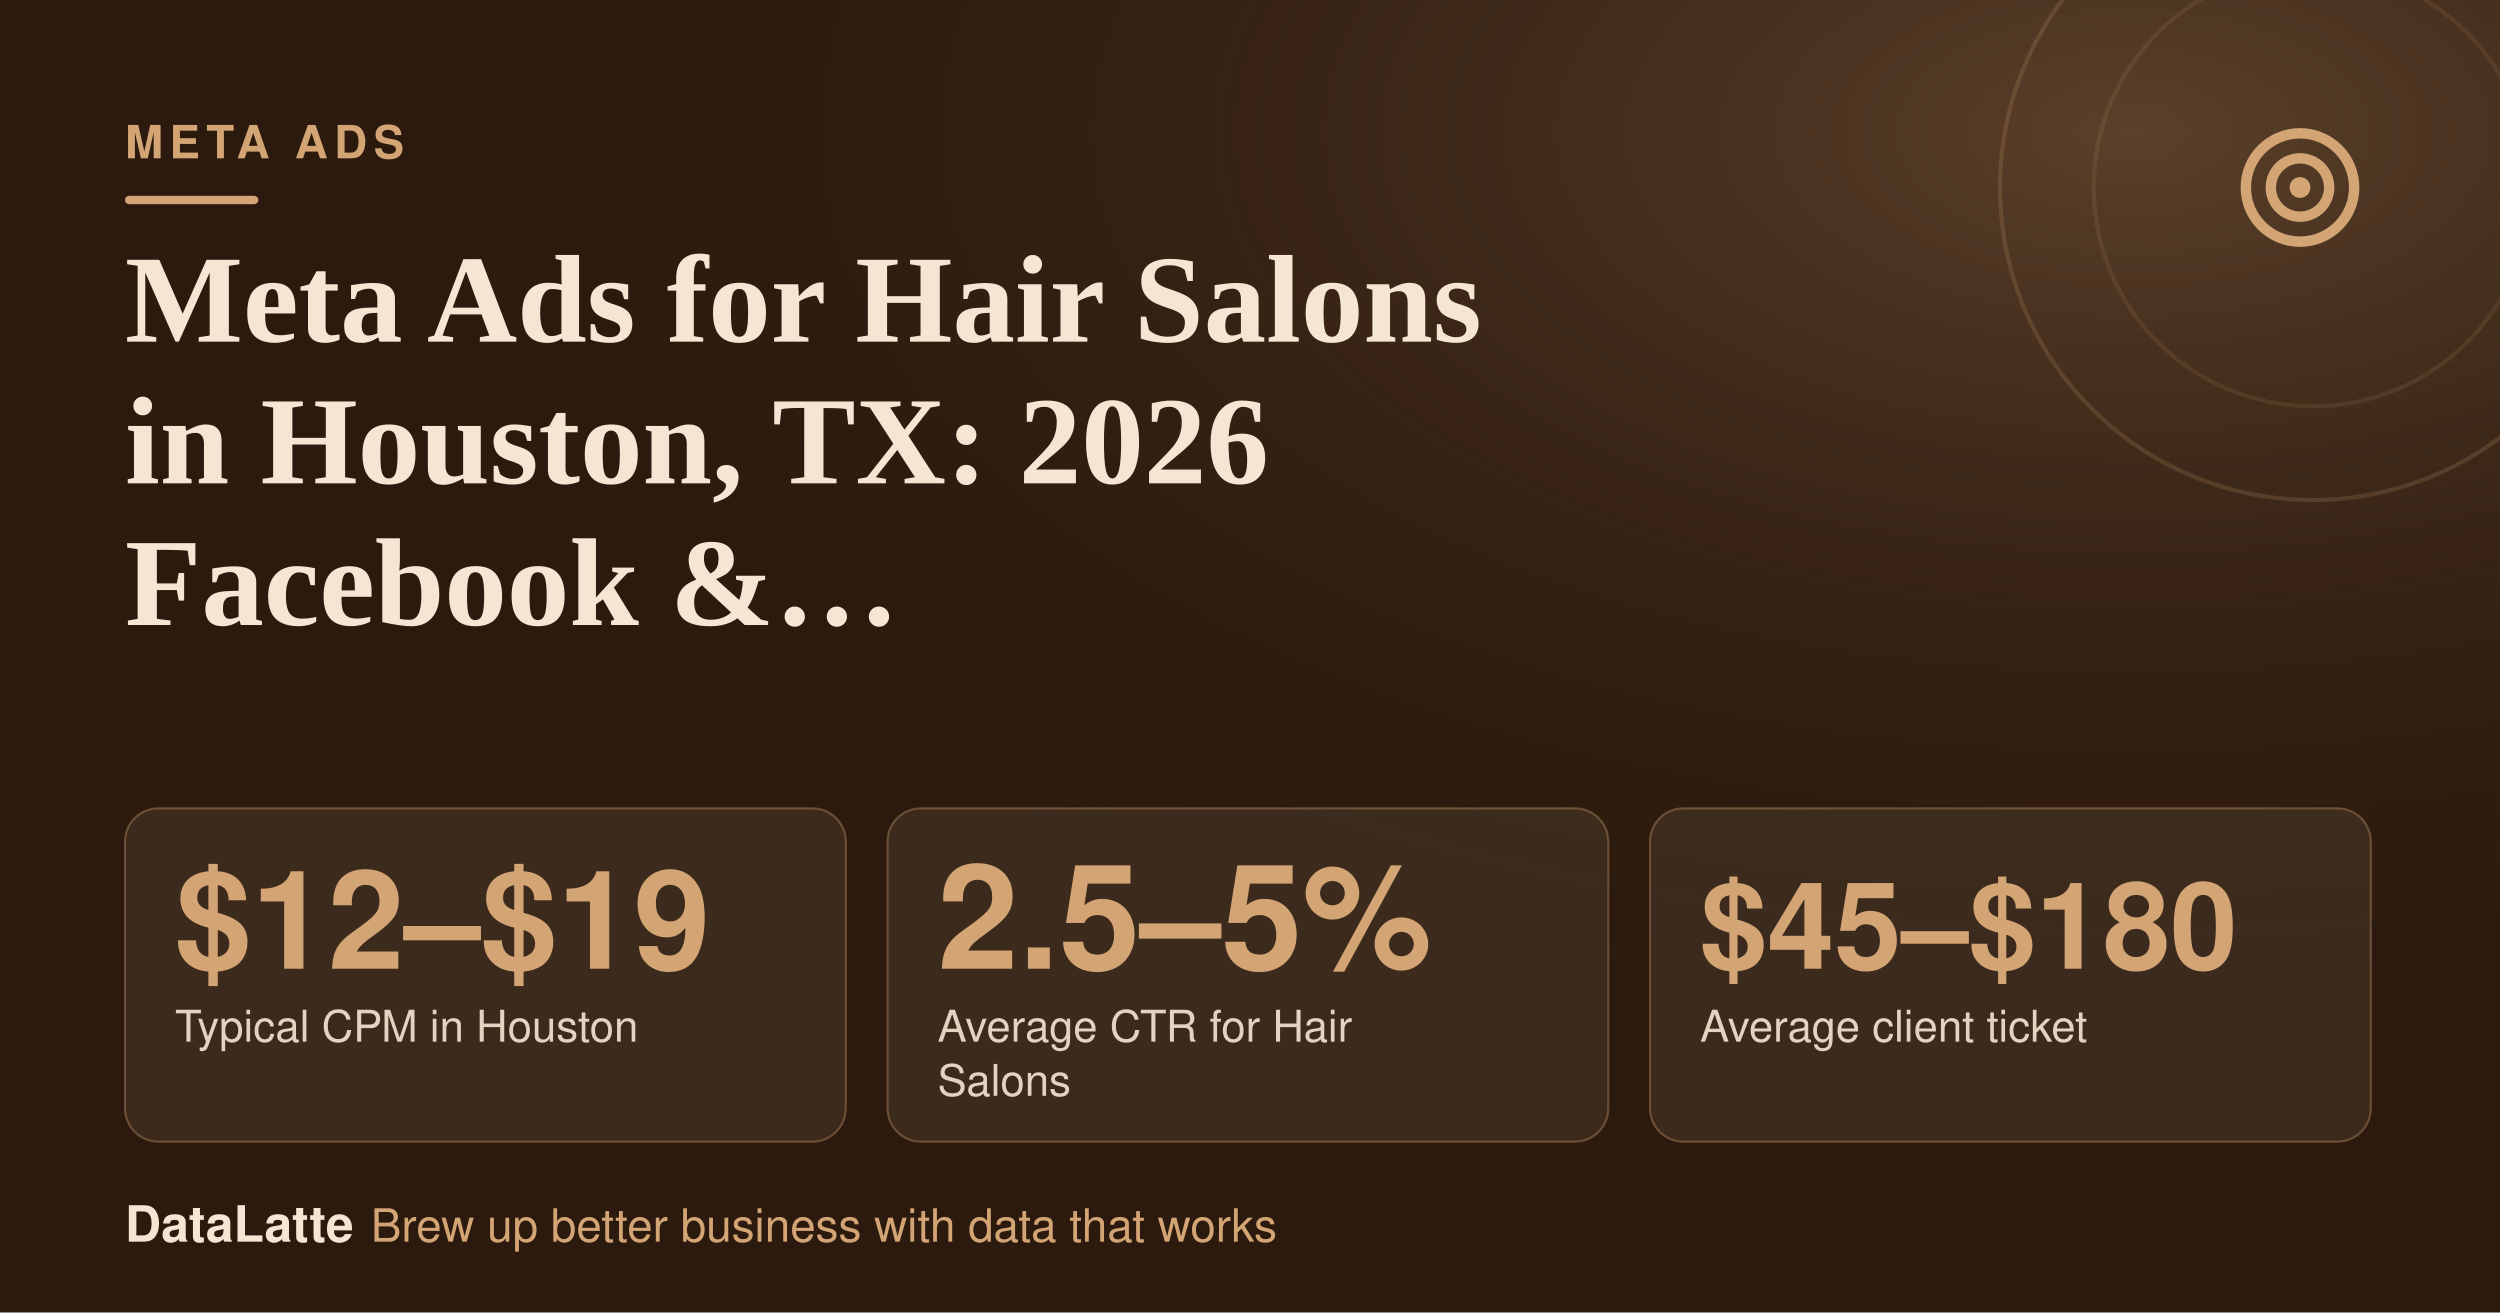
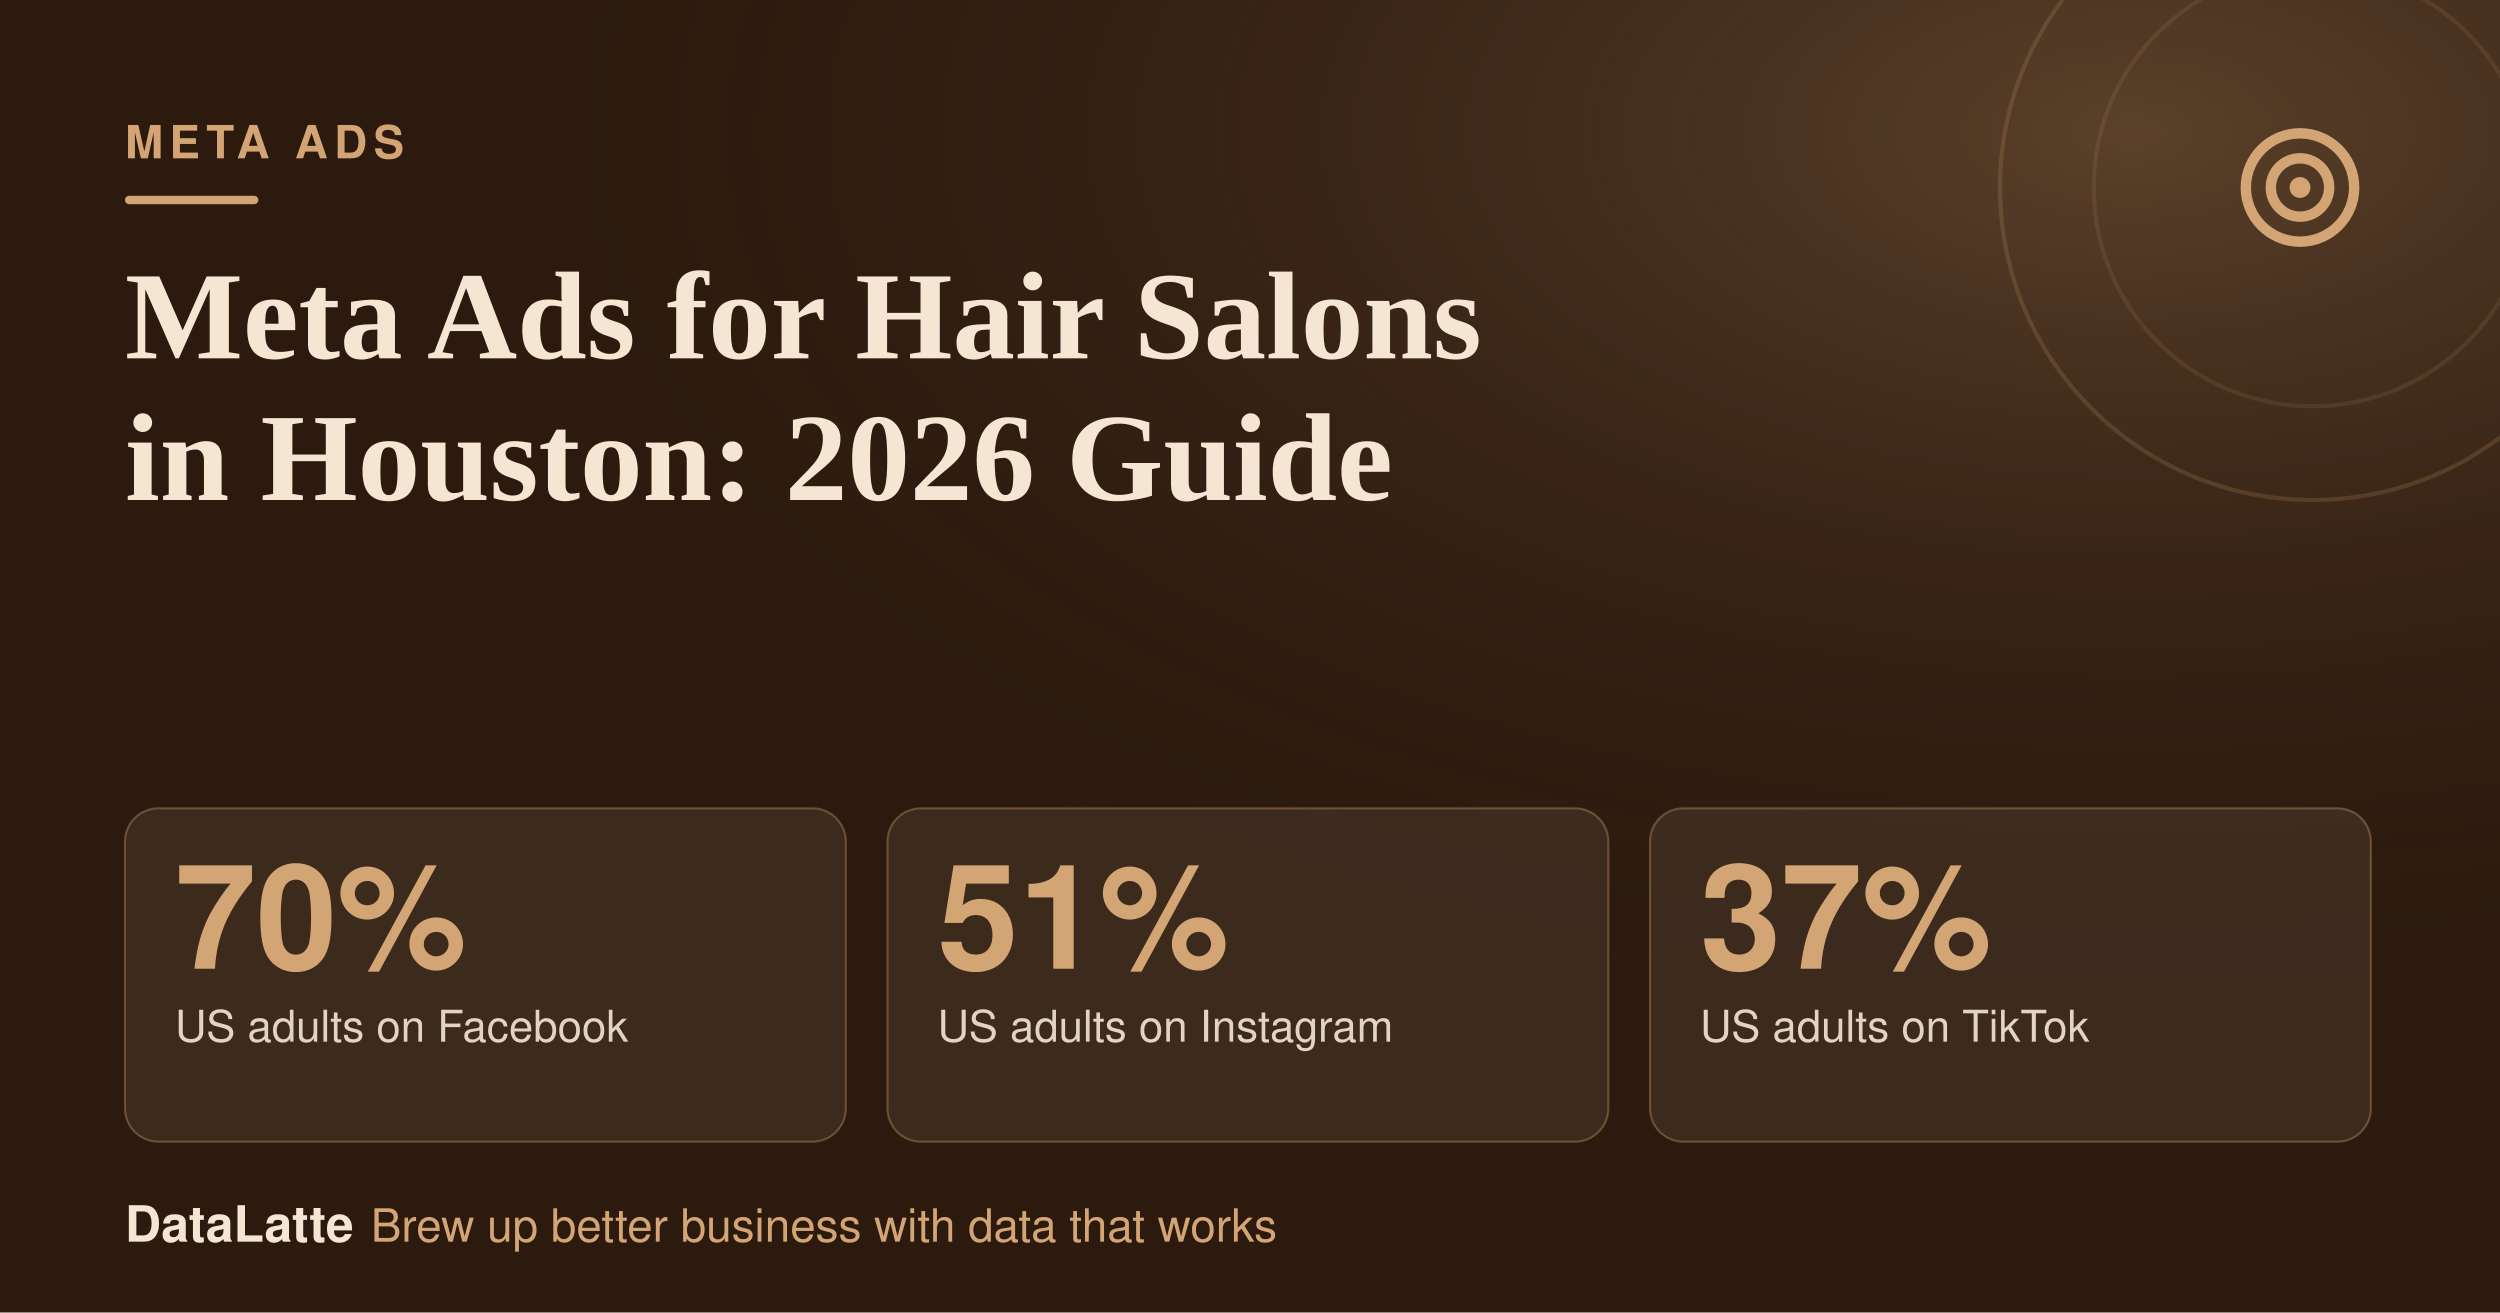
- <svg xmlns="http://www.w3.org/2000/svg" width="1200" height="630" viewBox="0 0 1200 630" role="img" aria-label="Meta Ads for Hair Salons in Houston, TX: 2026 Facebook &amp; Instagram Guide">
+ <svg xmlns="http://www.w3.org/2000/svg" width="1200" height="630" viewBox="0 0 1200 630" role="img" aria-label="Meta Ads for Hair Salons in Houston: 2026 Guide">
  <defs>
    <radialGradient id="g" cx="85%" cy="10%" r="70%">
      <stop offset="0" stop-color="#d4a574" stop-opacity="0.28" />
      <stop offset="1" stop-color="#2c1a0e" stop-opacity="0" />
    </radialGradient>
  </defs>
  <rect width="1200" height="630" fill="#2c1a0e" />
  <rect width="1200" height="630" fill="url(#g)" />
  <circle cx="1110" cy="90" r="150" fill="none" stroke="#d4a574" stroke-opacity="0.18" stroke-width="2" />
  <circle cx="1110" cy="90" r="105" fill="none" stroke="#d4a574" stroke-opacity="0.12" stroke-width="2" />
  <g transform="translate(1076 62) scale(1.0)">
    <circle cx="28" cy="28" r="26" fill="none" stroke="#d4a574" stroke-width="5" />
    <circle cx="28" cy="28" r="14" fill="none" stroke="#d4a574" stroke-width="5" />
    <circle cx="28" cy="28" r="5" fill="#d4a574" />
  </g>
  <text x="60" y="76" font-family="Helvetica, Arial, sans-serif" font-size="22" font-weight="700" fill="#d4a574" letter-spacing="3">META ADS</text>
  <rect x="60" y="94" width="64" height="4" rx="2" fill="#d4a574" />
-   <text x="60" y="164" font-family="Georgia, 'Times New Roman', serif" font-size="60" font-weight="700" fill="#f5e6d3">Meta Ads for Hair Salons</text>
-   <text x="60" y="232" font-family="Georgia, 'Times New Roman', serif" font-size="60" font-weight="700" fill="#f5e6d3">in Houston, TX: 2026</text>
-   <text x="60" y="300" font-family="Georgia, 'Times New Roman', serif" font-size="60" font-weight="700" fill="#f5e6d3">Facebook &amp;…</text>
+   <text x="60" y="172" font-family="Georgia, 'Times New Roman', serif" font-size="60" font-weight="700" fill="#f5e6d3">Meta Ads for Hair Salons</text>
+   <text x="60" y="240" font-family="Georgia, 'Times New Roman', serif" font-size="60" font-weight="700" fill="#f5e6d3">in Houston: 2026 Guide</text>
  <rect x="60" y="388" width="346" height="160" rx="16" fill="#f5e6d3" fill-opacity="0.08" stroke="#d4a574" stroke-opacity="0.35" />
-   <text x="84" y="465" font-family="Helvetica, Arial, sans-serif" font-size="66" font-weight="800" fill="#d4a574">$12–$19</text>
-   <text x="84" y="500" font-family="Helvetica, Arial, sans-serif" font-size="21" fill="#f5e6d3" fill-opacity="0.9">Typical CPM in Houston</text>
+   <text x="84" y="465" font-family="Helvetica, Arial, sans-serif" font-size="70" font-weight="800" fill="#d4a574">70%</text>
+   <text x="84" y="500" font-family="Helvetica, Arial, sans-serif" font-size="21" fill="#f5e6d3" fill-opacity="0.9">US adults on Facebook</text>
  <rect x="426" y="388" width="346" height="160" rx="16" fill="#f5e6d3" fill-opacity="0.08" stroke="#d4a574" stroke-opacity="0.35" />
-   <text x="450" y="465" font-family="Helvetica, Arial, sans-serif" font-size="70" font-weight="800" fill="#d4a574">2.5–5%</text>
-   <text x="450" y="500" font-family="Helvetica, Arial, sans-serif" font-size="21" fill="#f5e6d3" fill-opacity="0.9">Average CTR for Hair</text>
-   <text x="450" y="526" font-family="Helvetica, Arial, sans-serif" font-size="21" fill="#f5e6d3" fill-opacity="0.9">Salons</text>
+   <text x="450" y="465" font-family="Helvetica, Arial, sans-serif" font-size="70" font-weight="800" fill="#d4a574">51%</text>
+   <text x="450" y="500" font-family="Helvetica, Arial, sans-serif" font-size="21" fill="#f5e6d3" fill-opacity="0.9">US adults on Instagram</text>
  <rect x="792" y="388" width="346" height="160" rx="16" fill="#f5e6d3" fill-opacity="0.08" stroke="#d4a574" stroke-opacity="0.35" />
-   <text x="816" y="465" font-family="Helvetica, Arial, sans-serif" font-size="58" font-weight="800" fill="#d4a574">$45–$180</text>
-   <text x="816" y="500" font-family="Helvetica, Arial, sans-serif" font-size="21" fill="#f5e6d3" fill-opacity="0.9">Average client ticket</text>
+   <text x="816" y="465" font-family="Helvetica, Arial, sans-serif" font-size="70" font-weight="800" fill="#d4a574">37%</text>
+   <text x="816" y="500" font-family="Helvetica, Arial, sans-serif" font-size="21" fill="#f5e6d3" fill-opacity="0.9">US adults on TikTok</text>
  <text x="60" y="596" font-family="Helvetica, Arial, sans-serif" font-size="24" font-weight="700" fill="#f5e6d3">DataLatte</text>
  <text x="178" y="596" font-family="Helvetica, Arial, sans-serif" font-size="22" fill="#d4a574">Brew up better business with data that works</text>
</svg>
